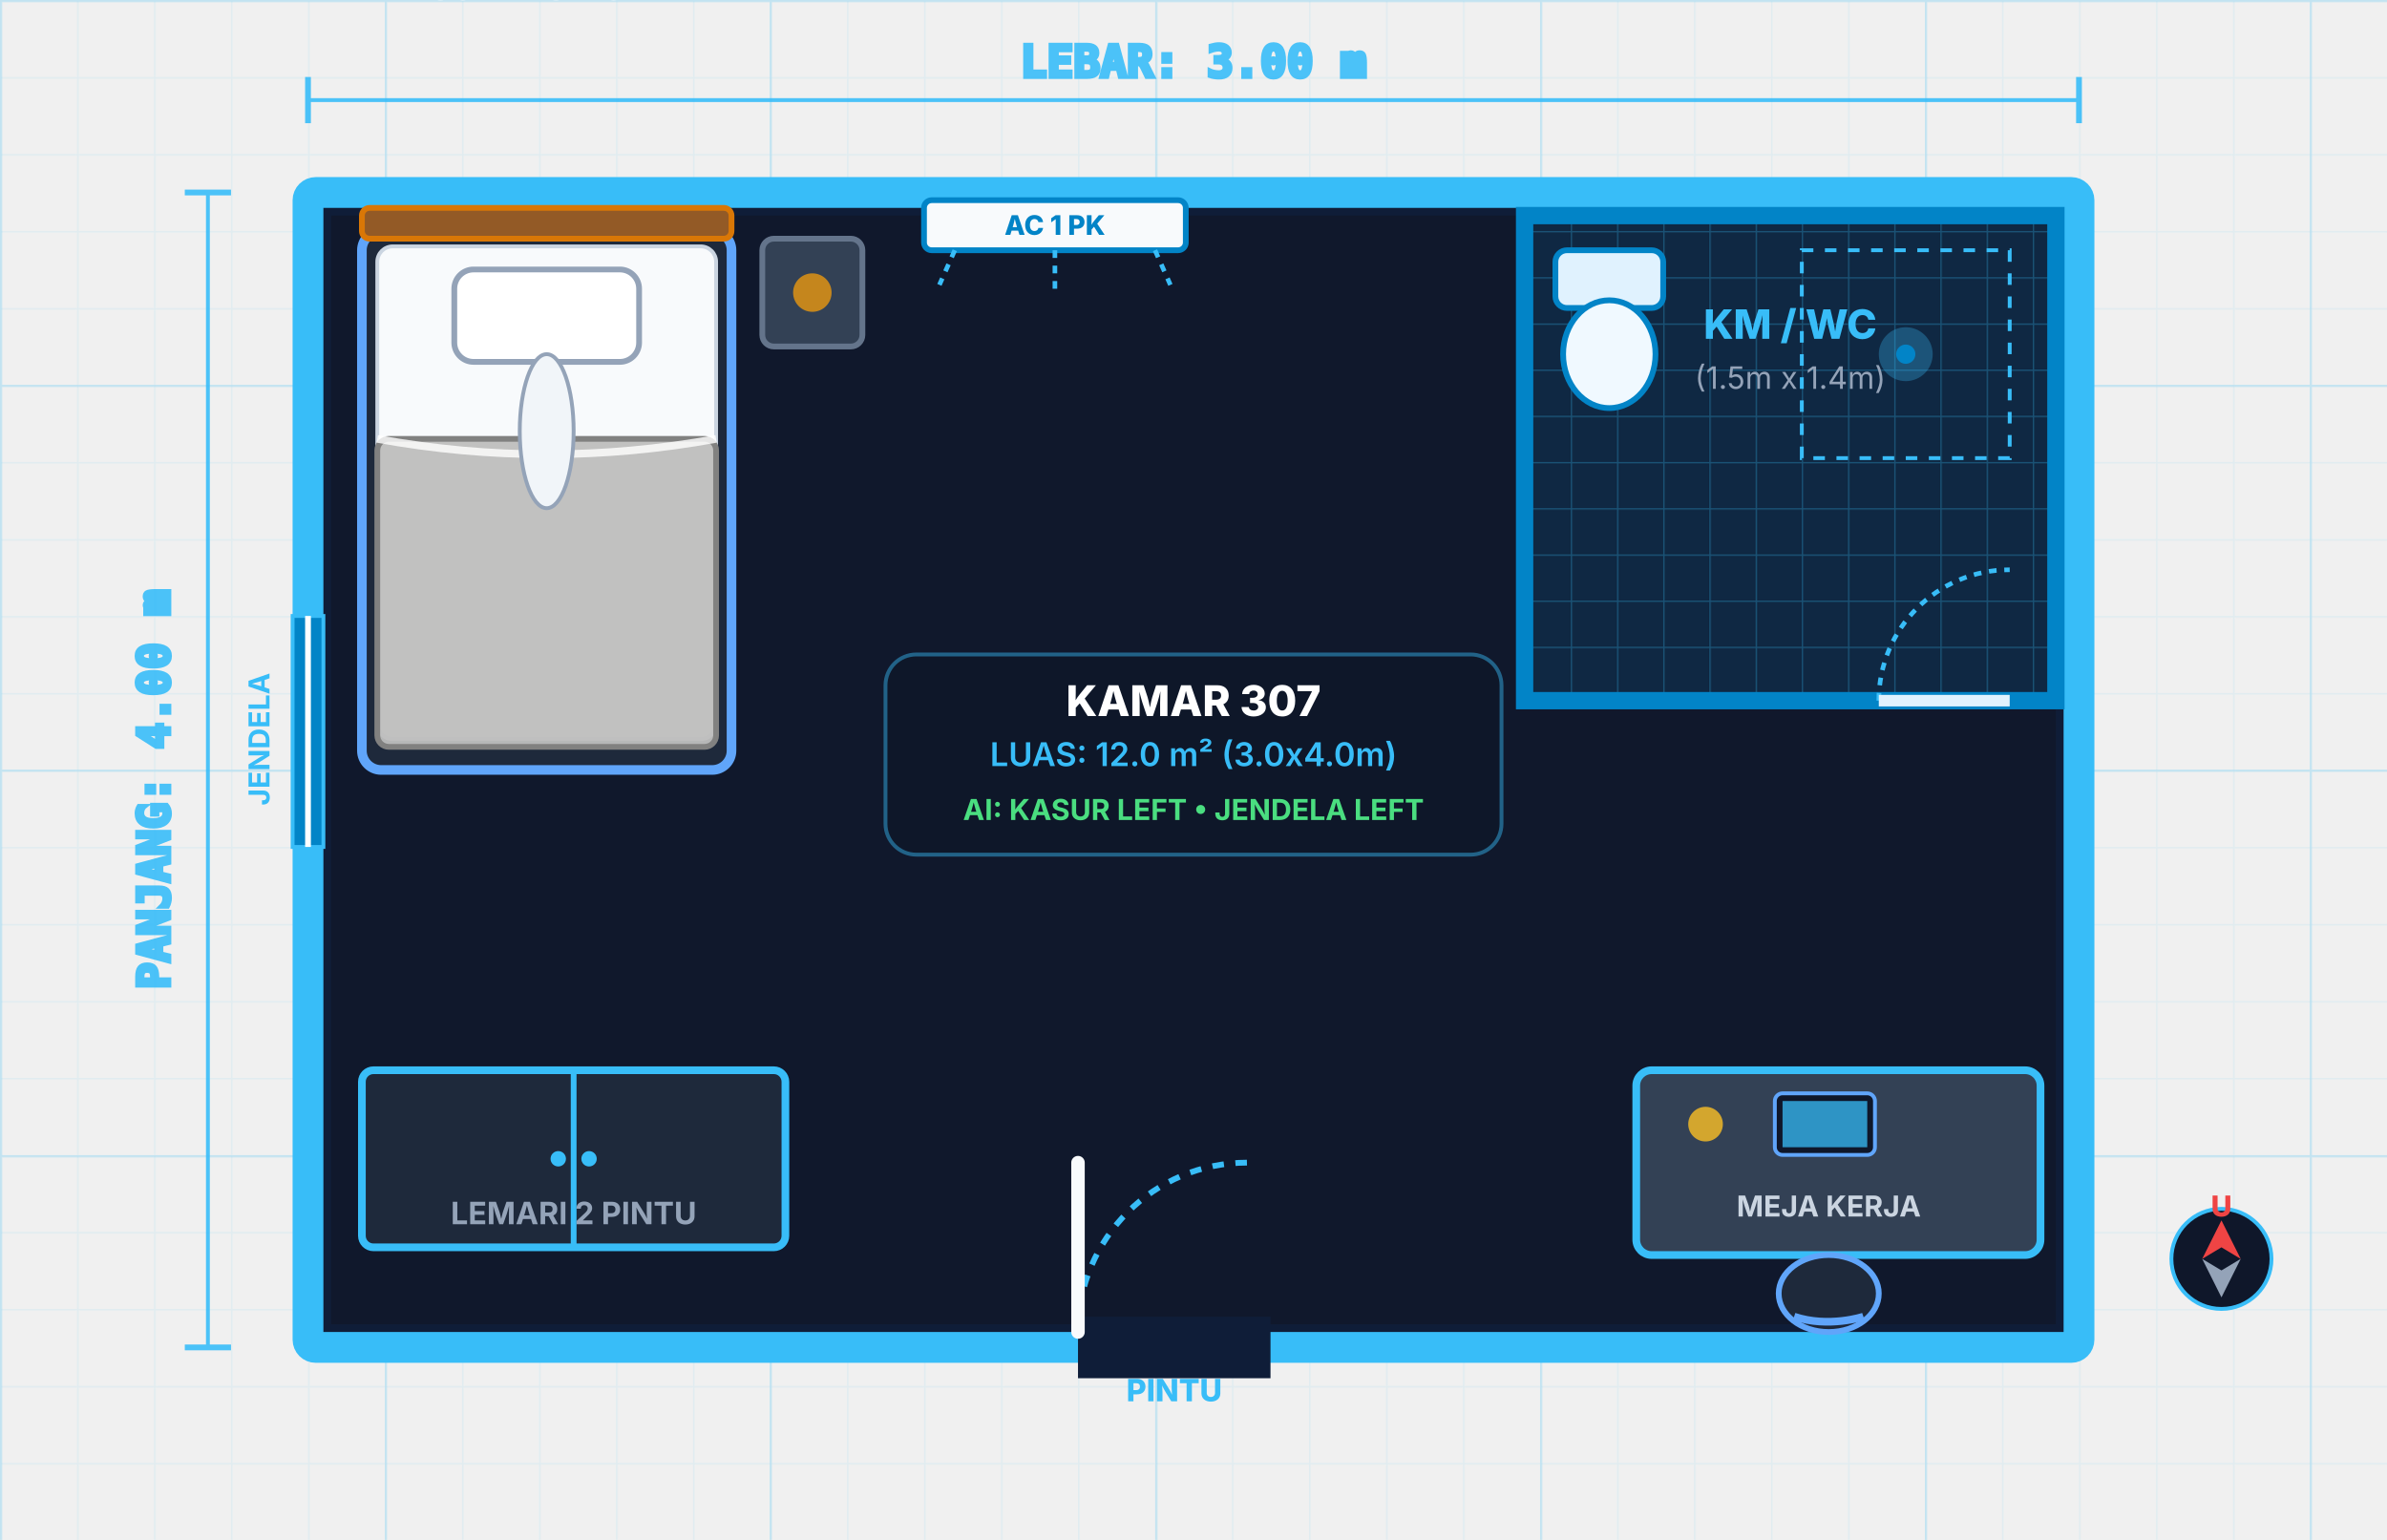
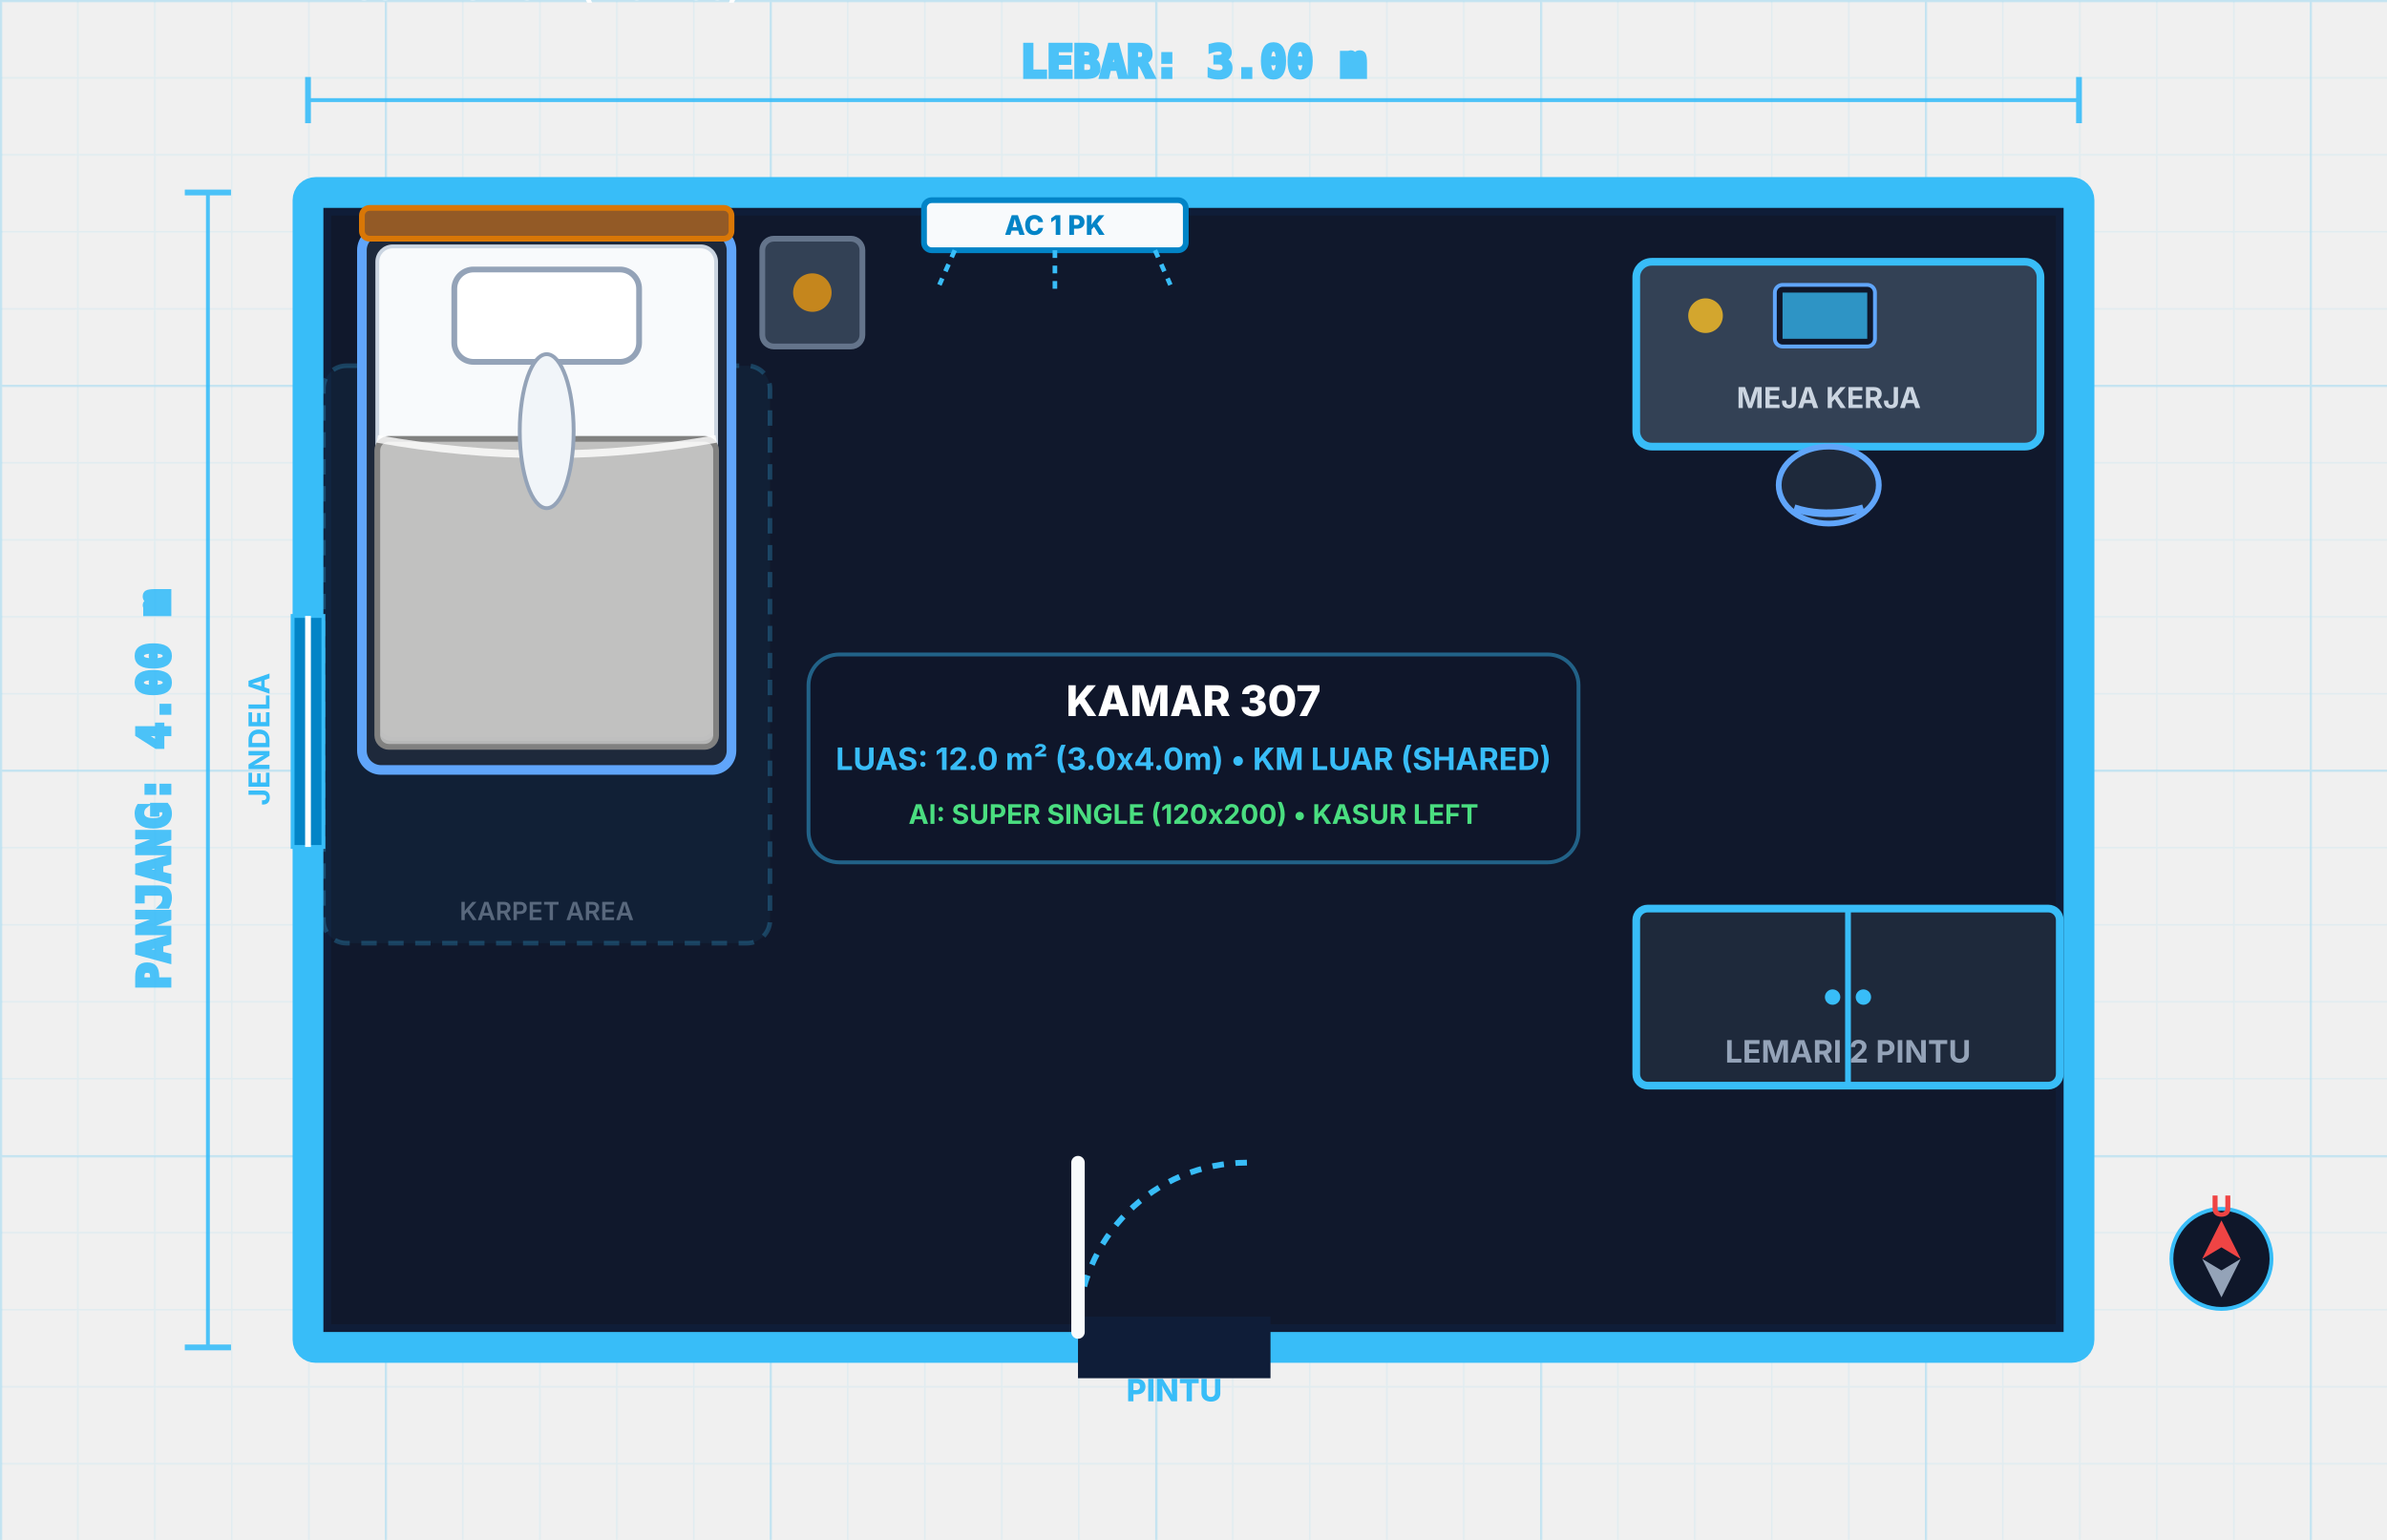
<svg xmlns="http://www.w3.org/2000/svg" viewBox="0 0 620 400" width="100%" height="100%" style="background:#0b1329; border-radius:12px; font-family:'Inter',system-ui,sans-serif;">
  <defs>
    <pattern id="grid_s_107" width="20" height="20" patternUnits="userSpaceOnUse">
      <path d="M 20 0 L 0 0 0 20" fill="none" stroke="rgba(56, 189, 248, 0.08)" stroke-width="0.8" />
    </pattern>
    <pattern id="grid_m_107" width="100" height="100" patternUnits="userSpaceOnUse">
      <path d="M 100 0 L 0 0 0 100" fill="none" stroke="rgba(56, 189, 248, 0.18)" stroke-width="1.2" />
    </pattern>
    <pattern id="tile_107" width="12" height="12" patternUnits="userSpaceOnUse">
      <rect width="12" height="12" fill="rgba(14, 165, 233, 0.12)" />
      <path d="M 12 0 L 0 0 0 12" fill="none" stroke="rgba(56, 189, 248, 0.28)" stroke-width="0.7" />
    </pattern>
  </defs>
  <rect width="620" height="400" fill="url(#grid_s_107)" />
  <rect width="620" height="400" fill="url(#grid_m_107)" />
  <g stroke="#38bdf8" stroke-width="1" opacity="0.9">
    <line x1="80" y1="26" x2="540" y2="26" />
    <line x1="80" y1="20" x2="80" y2="32" stroke-width="1.5" />
    <line x1="540" y1="20" x2="540" y2="32" stroke-width="1.5" />
    <text x="310" y="20" fill="#38bdf8" font-size="11.5" font-weight="700" text-anchor="middle" font-family="monospace">
      LEBAR: 3.00 m
    </text>
  </g>
  <g stroke="#38bdf8" stroke-width="1" opacity="0.9">
    <line x1="54" y1="50" x2="54" y2="350" />
    <line x1="48" y1="50" x2="60" y2="50" stroke-width="1.5" />
    <line x1="48" y1="350" x2="60" y2="350" stroke-width="1.5" />
    <text x="44" y="205" fill="#38bdf8" font-size="11.5" font-weight="700" text-anchor="middle" font-family="monospace" transform="rotate(-90 44 205)">
      PANJANG: 4.00 m
    </text>
  </g>
  <rect x="80" y="50" width="460" height="300" fill="#0f1d38" stroke="#38bdf8" stroke-width="8" rx="2" />
  <rect x="86" y="56" width="448" height="288" fill="#1f1c1e" opacity="0.22" />
  <rect x="86" y="56" width="448" height="288" fill="rgba(15, 23, 42, 0.75)" />
  <g>
-     <rect x="396" y="56" width="138" height="126" fill="url(#tile_107)" stroke="#0284c7" stroke-width="4.5" />
-     <text x="465" y="88" fill="#38bdf8" font-size="10.5" font-weight="800" text-anchor="middle">KM / WC</text>
-     <text x="465" y="101" fill="#94a3b8" font-size="8" text-anchor="middle">(1.5m x 1.4m)</text>
-     <rect x="404" y="65" width="28" height="15" rx="3" fill="#e0f2fe" stroke="#0284c7" stroke-width="1.5" />
-     <ellipse cx="418" cy="92" rx="12" ry="14" fill="#f0f9ff" stroke="#0284c7" stroke-width="1.5" />
-     <rect x="468" y="65" width="54" height="54" fill="none" stroke="#38bdf8" stroke-width="1" stroke-dasharray="3 3" />
-     <circle cx="495" cy="92" r="7" fill="#38bdf8" opacity="0.3" />
-     <circle cx="495" cy="92" r="2.5" fill="#0284c7" />
-     <path d="M 488 182 A 34 34 0 0 1 522 148" fill="none" stroke="#38bdf8" stroke-width="1.2" stroke-dasharray="2 2" />
-     <line x1="488" y1="182" x2="522" y2="182" stroke="#e0f2fe" stroke-width="3" />
+     <rect x="84" y="95" width="116" height="150" rx="6" fill="rgba(56, 189, 248, 0.05)" stroke="rgba(56, 189, 248, 0.25)" stroke-width="1.2" stroke-dasharray="4 3" />
+     <text x="142.0" y="239" fill="rgba(148, 163, 184, 0.55)" font-size="6.5" font-weight="600" text-anchor="middle">KARPET AREA</text>
  </g>
  <g>
    <rect x="94" y="60" width="96" height="140" rx="5" fill="#1e293b" stroke="#60a5fa" stroke-width="2.5" />
    <rect x="94" y="54" width="96" height="8" rx="2" fill="#935a26" stroke="#d97706" stroke-width="1.5" />
    <rect x="98" y="64" width="88" height="128" rx="4" fill="#f8fafc" stroke="#cbd5e1" stroke-width="1" />
    <rect x="98" y="114" width="88" height="80" rx="3" fill="#bebebd" stroke="#818180" stroke-width="1.5" fill-opacity="0.95" />
    <path d="M 98 114 Q 142.0 122 186 114" fill="none" stroke="#ffffff" stroke-width="2" opacity="0.8" />
    <rect x="118.0" y="70" width="48" height="24" rx="5" fill="#ffffff" stroke="#94a3b8" stroke-width="1.5" />
    <ellipse cx="142.0" cy="112" rx="7" ry="20" fill="#f1f5f9" stroke="#94a3b8" stroke-width="1" />
-     <text x="142.0" cy="160" fill="#ffffff" font-size="8.5" font-weight="800" text-anchor="middle">SUPER SINGLE</text>
+     <text x="142.0" cy="160" fill="#ffffff" font-size="8" font-weight="800" text-anchor="middle">SUPER SINGLE (120x200)</text>
  </g>
  <rect x="198" y="62" width="26" height="28" rx="3" fill="#334155" stroke="#64748b" stroke-width="1.5" />
  <circle cx="211" cy="76" r="5" fill="#f59e0b" opacity="0.75" />
  <g>
-     <rect x="94" y="278" width="110" height="46" rx="3" fill="#1e293b" stroke="#38bdf8" stroke-width="2" />
-     <line x1="149" y1="278" x2="149" y2="324" stroke="#38bdf8" stroke-width="1.5" />
-     <circle cx="145" cy="301" r="2" fill="#38bdf8" />
-     <circle cx="153" cy="301" r="2" fill="#38bdf8" />
-     <text x="149" y="318" fill="#94a3b8" font-size="8" font-weight="700" text-anchor="middle">LEMARI 2 PINTU</text>
+     <rect x="425" y="236" width="110" height="46" rx="3" fill="#1e293b" stroke="#38bdf8" stroke-width="2" />
+     <line x1="480" y1="236" x2="480" y2="282" stroke="#38bdf8" stroke-width="1.5" />
+     <circle cx="476" cy="259" r="2" fill="#38bdf8" />
+     <circle cx="484" cy="259" r="2" fill="#38bdf8" />
+     <text x="480" y="276" fill="#94a3b8" font-size="8" font-weight="700" text-anchor="middle">LEMARI 2 PINTU</text>
  </g>
  <g>
-     <rect x="425" y="278" width="105" height="48" rx="4" fill="#334155" stroke="#38bdf8" stroke-width="2" />
-     <rect x="461" y="284" width="26" height="16" rx="2" fill="#0f172a" stroke="#60a5fa" stroke-width="1" />
-     <rect x="463" y="286" width="22" height="12" fill="#38bdf8" opacity="0.75" />
-     <circle cx="443" cy="292" r="4.5" fill="#fbbf24" opacity="0.8" />
-     <ellipse cx="475" cy="336" rx="13" ry="10" fill="#1e293b" stroke="#60a5fa" stroke-width="1.5" />
-     <path d="M 466 342 C 475 345 484 342 484 342" stroke="#60a5fa" stroke-width="2" fill="none" />
-     <text x="475" y="316" fill="#cbd5e1" font-size="7.5" font-weight="700" text-anchor="middle">MEJA KERJA</text>
+     <rect x="425" y="68" width="105" height="48" rx="4" fill="#334155" stroke="#38bdf8" stroke-width="2" />
+     <rect x="461" y="74" width="26" height="16" rx="2" fill="#0f172a" stroke="#60a5fa" stroke-width="1" />
+     <rect x="463" y="76" width="22" height="12" fill="#38bdf8" opacity="0.75" />
+     <circle cx="443" cy="82" r="4.5" fill="#fbbf24" opacity="0.8" />
+     <ellipse cx="475" cy="126" rx="13" ry="10" fill="#1e293b" stroke="#60a5fa" stroke-width="1.5" />
+     <path d="M 466 132 C 475 135 484 132 484 132" stroke="#60a5fa" stroke-width="2" fill="none" />
+     <text x="475" y="106" fill="#cbd5e1" font-size="7.5" font-weight="700" text-anchor="middle">MEJA KERJA</text>
  </g>
  <g>
    <rect x="240" y="52" width="68" height="13" rx="2" fill="#f8fafc" stroke="#0284c7" stroke-width="1.5" />
    <path d="M 248 65 L 244 74" stroke="#38bdf8" stroke-width="1.2" stroke-dasharray="2 2" />
    <path d="M 274 65 L 274 76" stroke="#38bdf8" stroke-width="1.2" stroke-dasharray="2 2" />
    <path d="M 300 65 L 304 74" stroke="#38bdf8" stroke-width="1.2" stroke-dasharray="2 2" />
    <text x="274" y="61" fill="#0284c7" font-size="7" font-weight="800" text-anchor="middle">AC 1 PK</text>
  </g>
  <g>
    <rect x="76" y="160" width="8" height="60" fill="#0284c7" stroke="#38bdf8" stroke-width="1" />
    <line x1="80" y1="160" x2="80" y2="220" stroke="#ffffff" stroke-width="1.5" />
    <text x="70" y="192" fill="#38bdf8" font-size="7.5" font-weight="700" text-anchor="middle" transform="rotate(-90 70 192)">JENDELA</text>
  </g>
  <g>
    <rect x="280" y="342" width="50" height="16" fill="#0f1d38" />
    <path d="M 280 346 A 44 44 0 0 1 324 302" fill="none" stroke="#38bdf8" stroke-width="1.5" stroke-dasharray="3 3" />
    <line x1="280" y1="346" x2="280" y2="302" stroke="#f8fafc" stroke-width="3.5" stroke-linecap="round" />
    <text x="305" y="364" fill="#38bdf8" font-size="8" font-weight="800" text-anchor="middle">PINTU</text>
  </g>
  <g>
-     <rect x="230" y="170" width="160" height="52" rx="8" fill="rgba(15, 23, 42, 0.92)" stroke="rgba(56, 189, 248, 0.45)" stroke-width="1" />
+     <rect x="210" y="170" width="200" height="54" rx="8" fill="rgba(15, 23, 42, 0.94)" stroke="rgba(56, 189, 248, 0.45)" stroke-width="1" />
    <text x="310" y="186" fill="#ffffff" font-size="11" font-weight="800" text-anchor="middle">KAMAR 307</text>
-     <text x="310" y="199" fill="#38bdf8" font-size="8.5" font-weight="600" text-anchor="middle">LUAS: 12.0 m² (3.0x4.0m)</text>
-     <text x="310" y="213" fill="#4ade80" font-size="7.5" font-weight="700" text-anchor="middle">AI: KASUR LEFT • JENDELA LEFT</text>
+     <text x="310" y="200" fill="#38bdf8" font-size="8" font-weight="700" text-anchor="middle">LUAS: 12.0 m² (3.0x4.0m) • KM LUAR (SHARED)</text>
+     <text x="310" y="214" fill="#4ade80" font-size="7" font-weight="700" text-anchor="middle">AI: SUPER SINGLE (120x200) • KASUR LEFT</text>
  </g>
  <g transform="translate(562, 312)">
    <circle cx="15" cy="15" r="13" fill="#0f172a" stroke="#38bdf8" stroke-width="1" />
    <path d="M 15 5 L 20 15 L 15 12 L 10 15 Z" fill="#ef4444" />
    <path d="M 15 25 L 20 15 L 15 18 L 10 15 Z" fill="#94a3b8" />
    <text x="15" y="4" fill="#ef4444" font-size="7.5" font-weight="800" text-anchor="middle">U</text>
  </g>
</svg>
